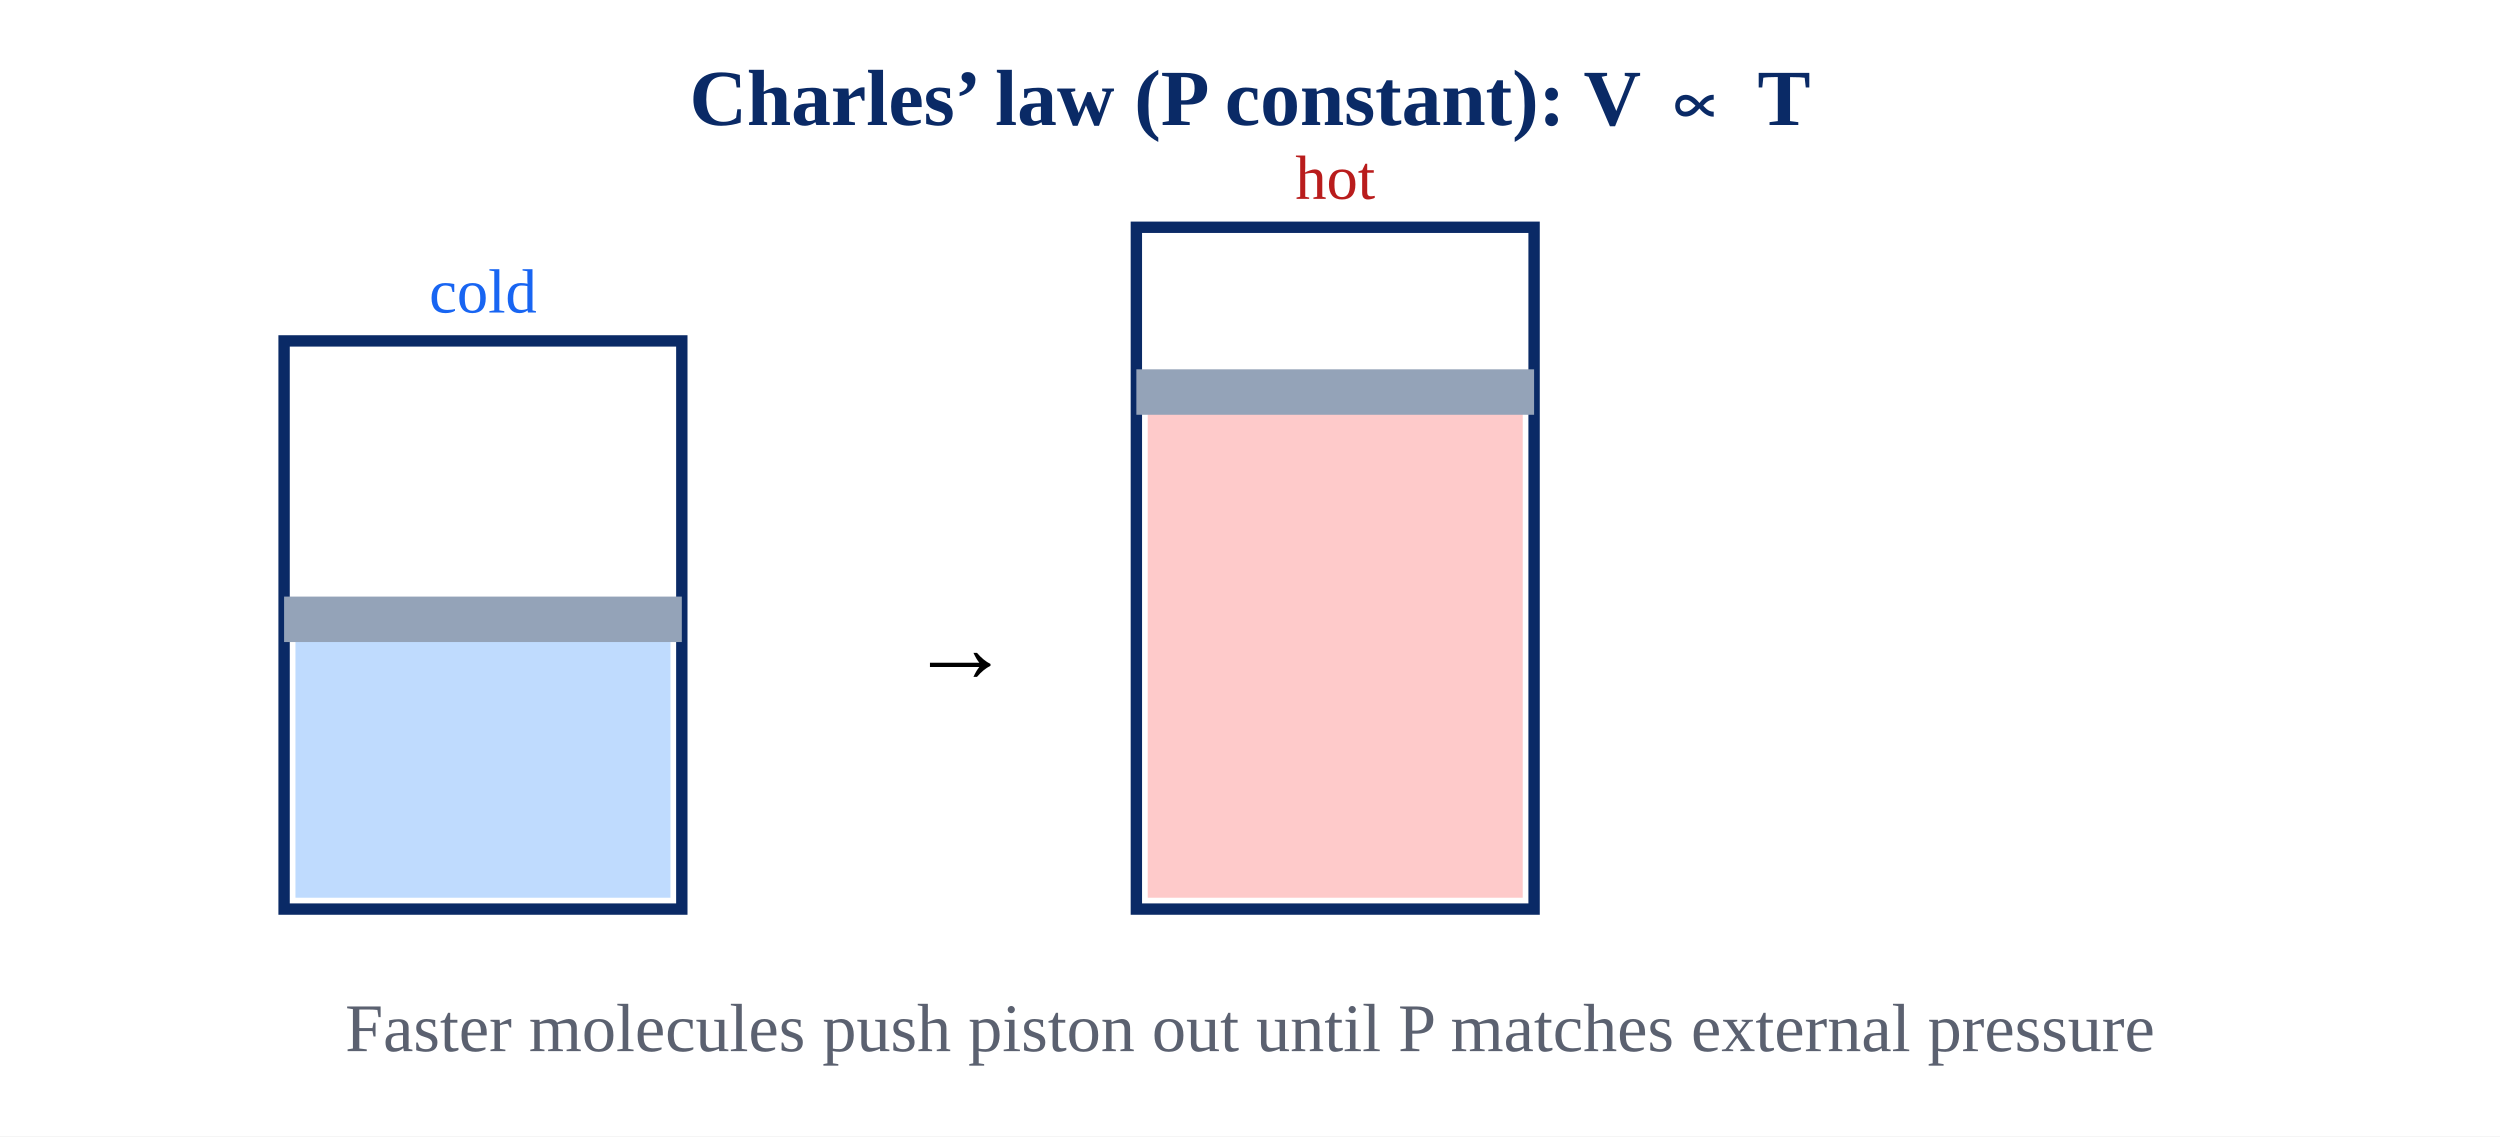
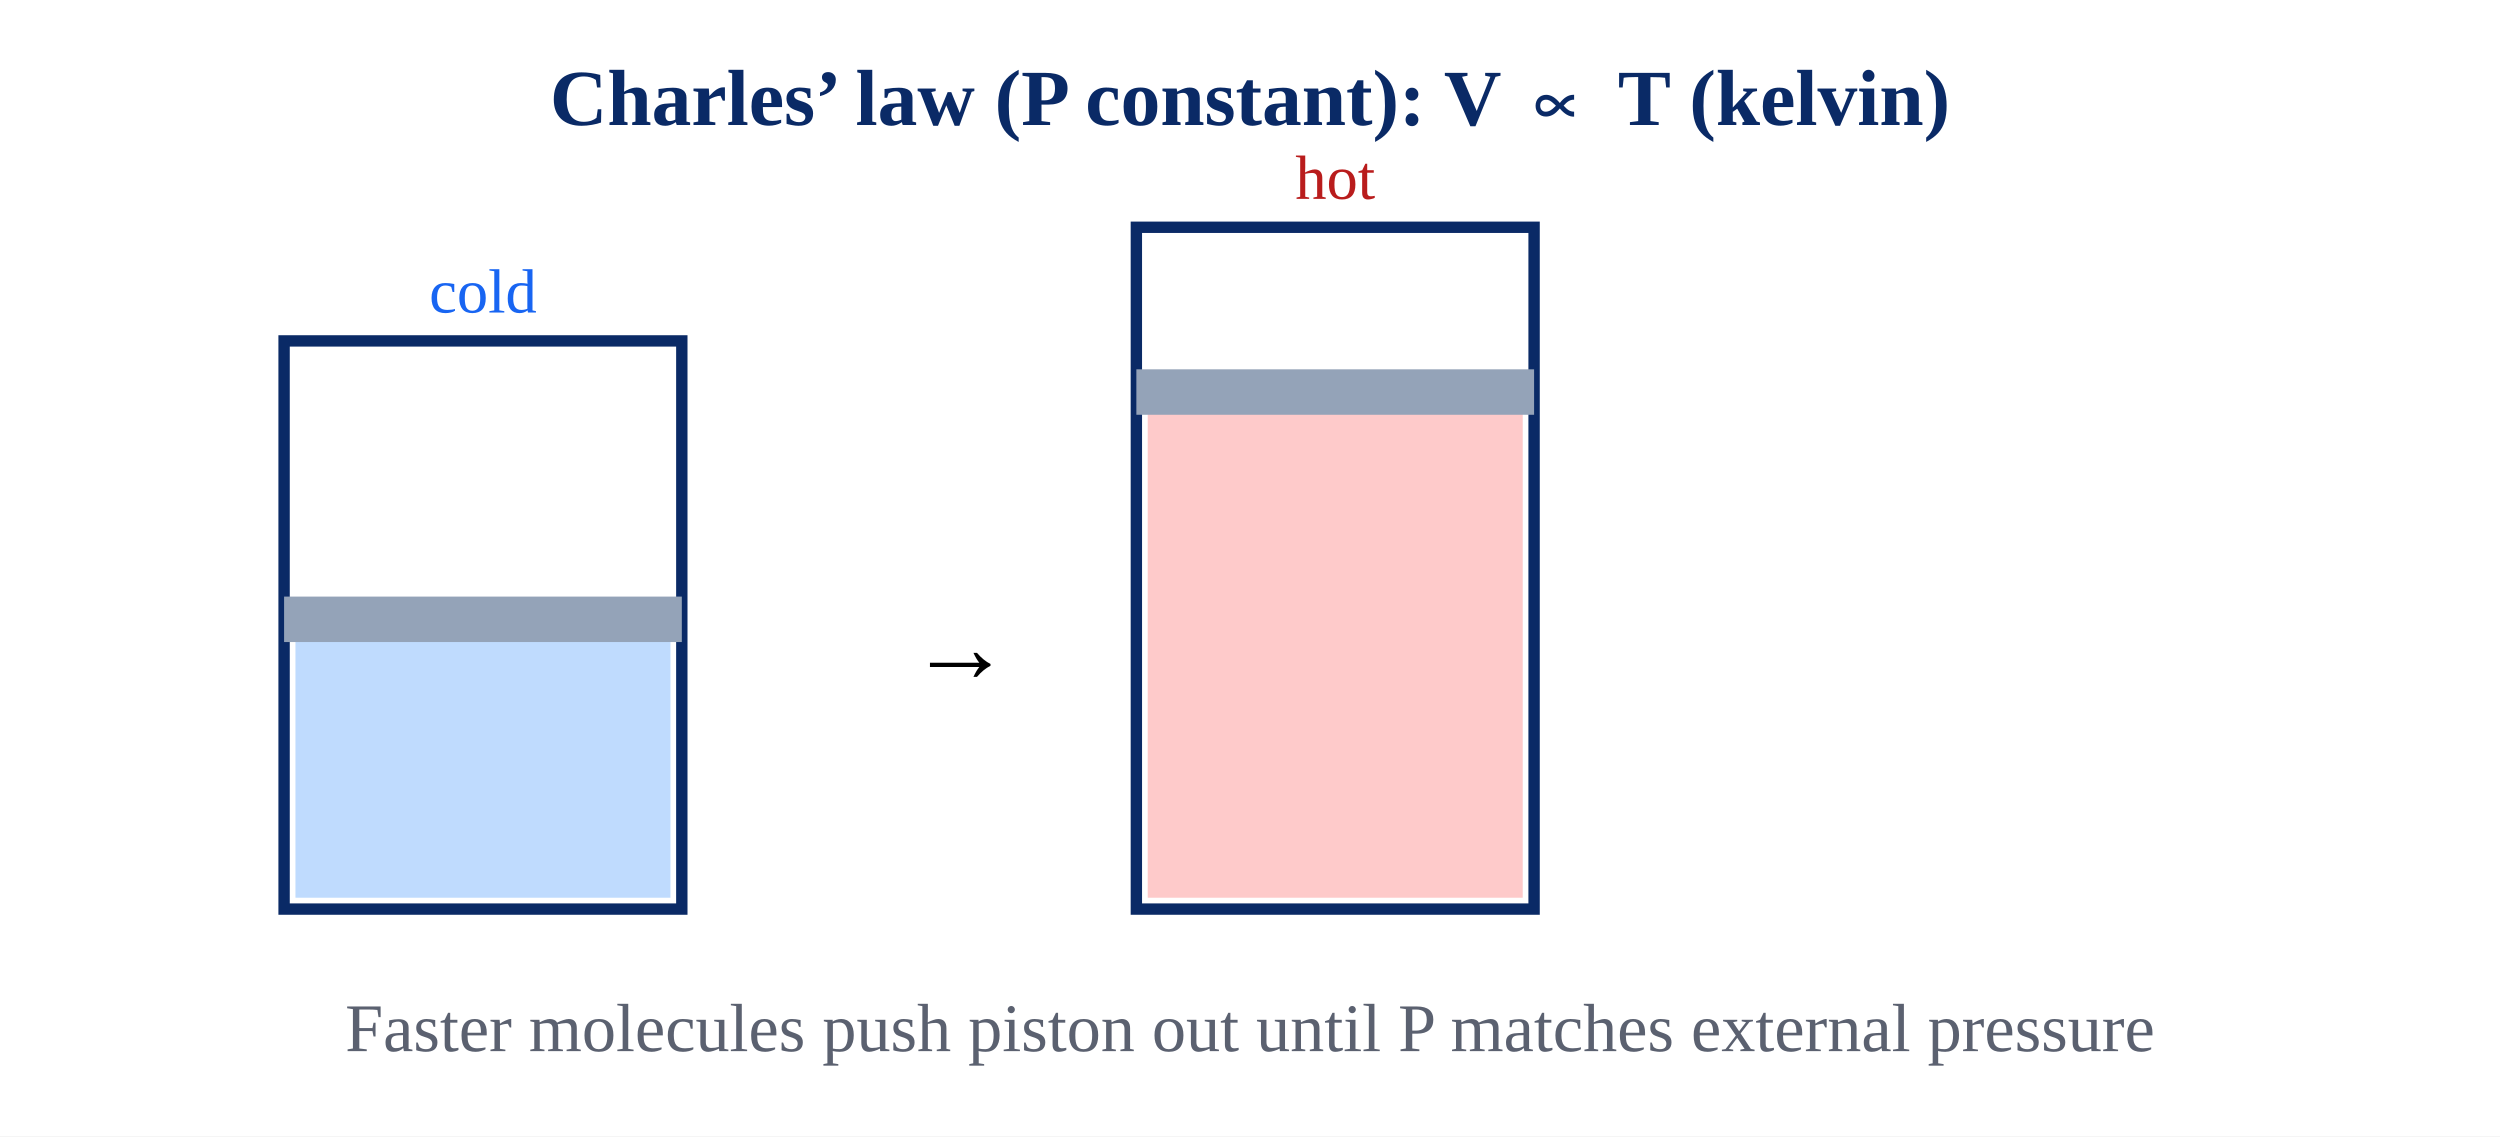
- <svg xmlns="http://www.w3.org/2000/svg" viewBox="0 0 440 200" role="img" aria-label="Charles law: volume increases with temperature at constant pressure.">
+ <svg xmlns="http://www.w3.org/2000/svg" viewBox="0 0 440 200" role="img" aria-label="Charles law: volume increases with absolute temperature at constant pressure.">
  <rect width="440" height="200" fill="#fff" />
-   <text x="220" y="22" text-anchor="middle" font-size="14" font-weight="700" fill="#0a2a66">Charles’ law (P constant): V ∝ T</text>
+   <text x="220" y="22" text-anchor="middle" font-size="14" font-weight="700" fill="#0a2a66">Charles’ law (P constant): V ∝ T (kelvin)</text>
  <rect x="50" y="60" width="70" height="100" fill="none" stroke="#0a2a66" stroke-width="2" />
  <rect x="52" y="110" width="66" height="48" fill="#bfdbfe" />
  <rect x="50" y="105" width="70" height="8" fill="#94a3b8" />
  <text x="85" y="55" text-anchor="middle" font-size="11" fill="#1865f2">cold</text>
  <text x="160" y="120" font-size="18">→</text>
  <rect x="200" y="40" width="70" height="120" fill="none" stroke="#0a2a66" stroke-width="2" />
  <rect x="202" y="70" width="66" height="88" fill="#fecaca" />
  <rect x="200" y="65" width="70" height="8" fill="#94a3b8" />
  <text x="235" y="35" text-anchor="middle" font-size="11" fill="#b91c1c">hot</text>
  <text x="220" y="185" text-anchor="middle" font-size="12" fill="#5b6170">Faster molecules push piston out until P matches external pressure</text>
</svg>
